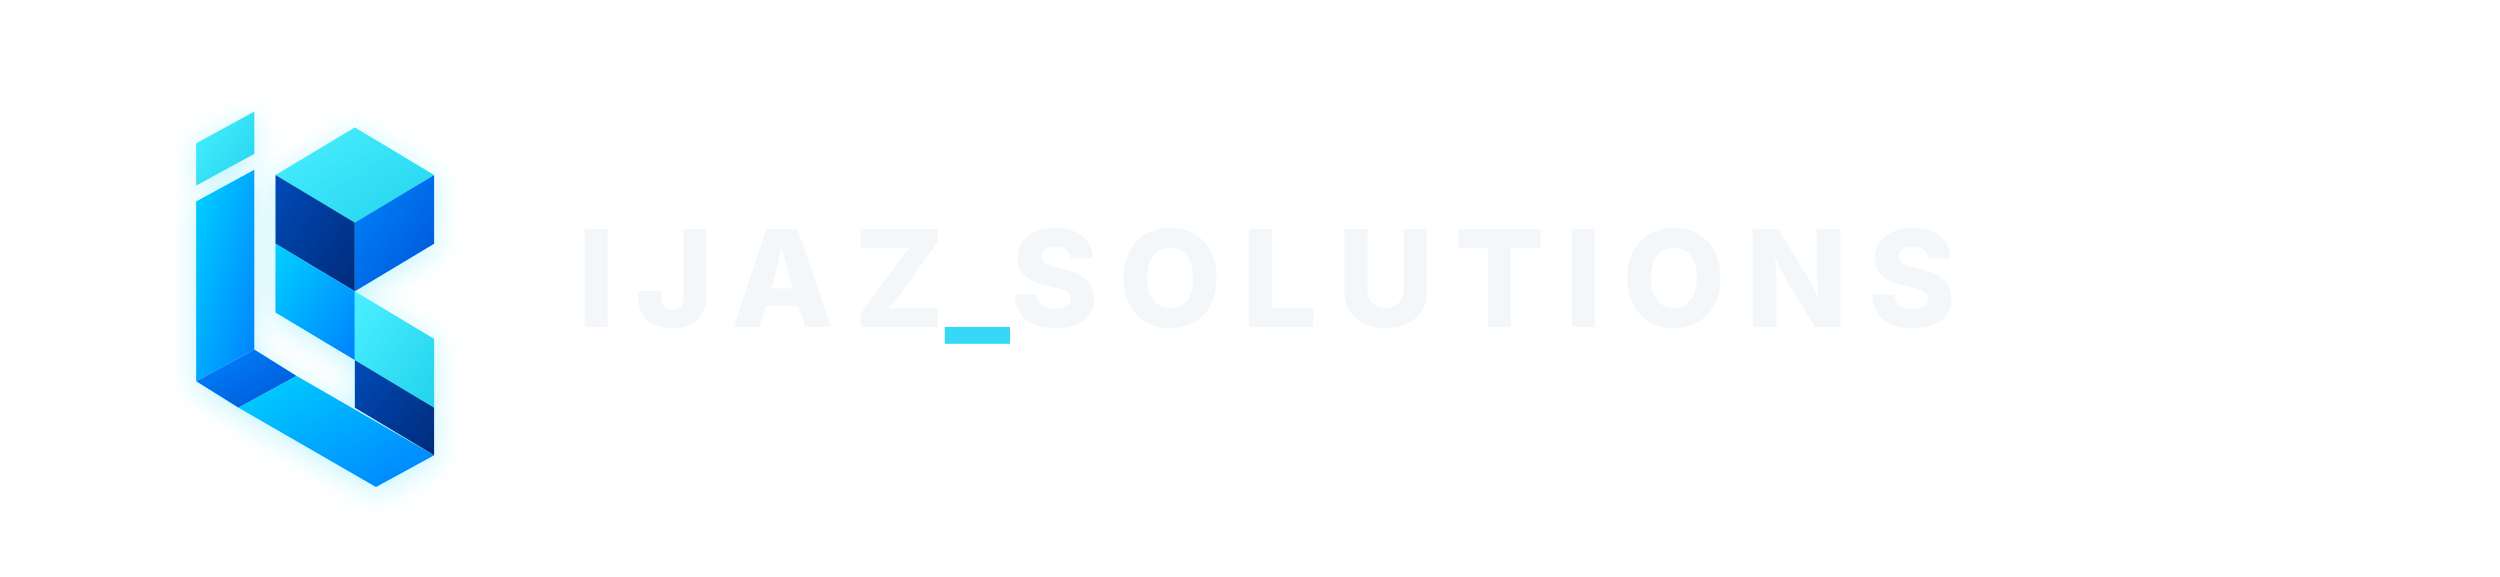
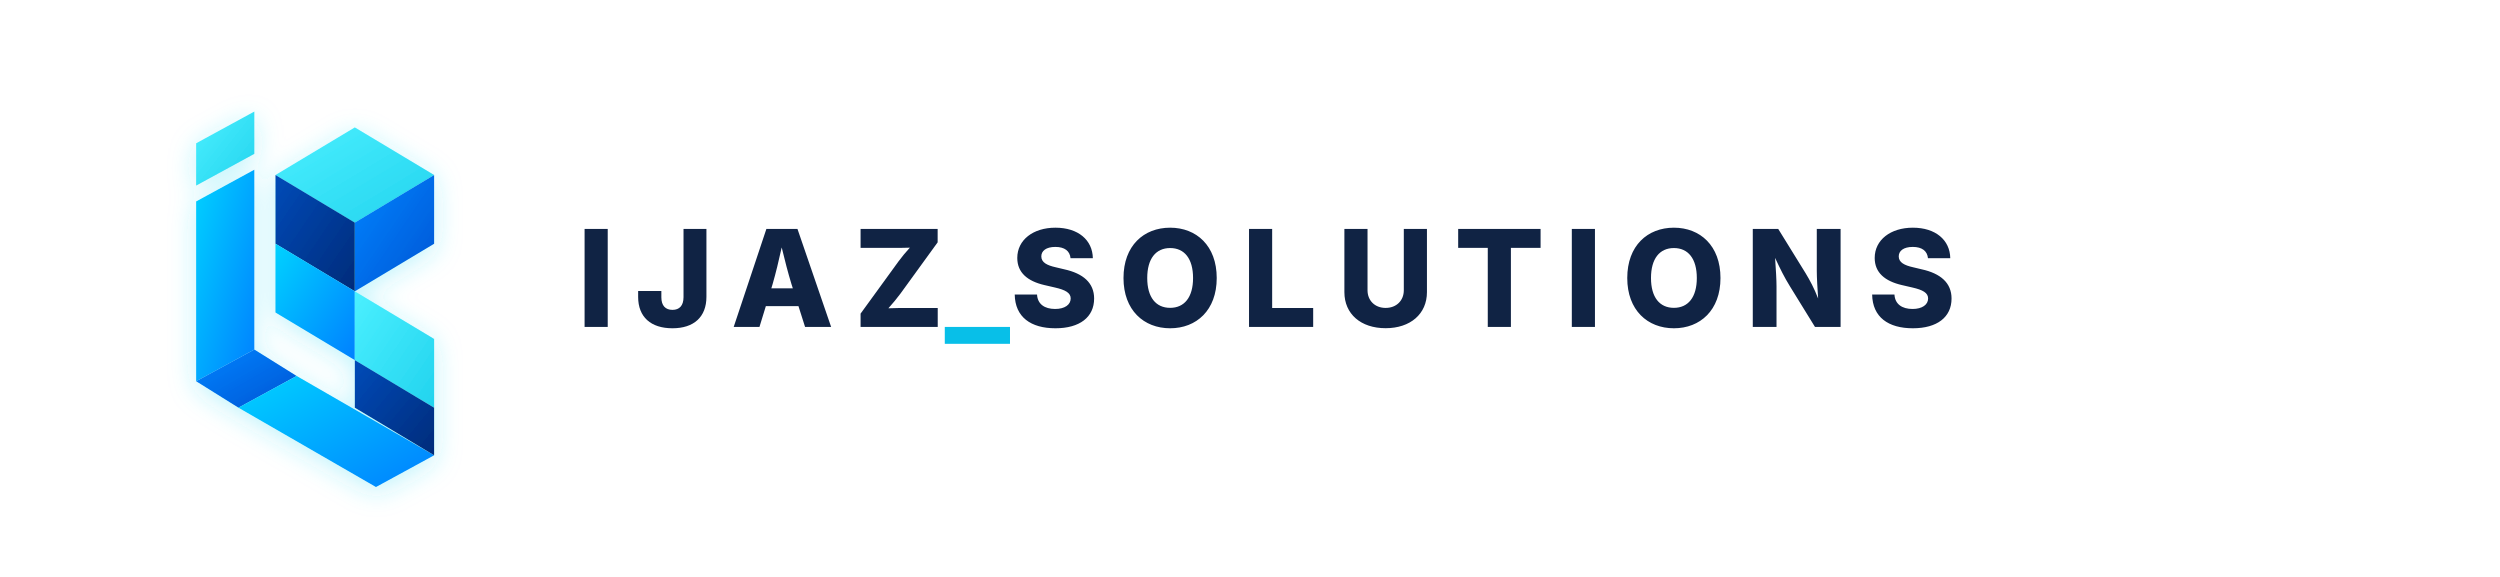
<svg xmlns="http://www.w3.org/2000/svg" viewBox="0 0 520 120" width="100%" height="100%" fill="none">
  <defs>
    <linearGradient id="logoCyanTop" x1="0%" y1="0%" x2="100%" y2="100%">
      <stop offset="0%" stop-color="#4BF0FF" />
      <stop offset="100%" stop-color="#22D3EE" />
    </linearGradient>
    <linearGradient id="logoCyanMid" x1="0%" y1="0%" x2="100%" y2="100%">
      <stop offset="0%" stop-color="#00D2FF" />
      <stop offset="100%" stop-color="#0080FF" />
    </linearGradient>
    <linearGradient id="logoBlueMid" x1="0%" y1="0%" x2="100%" y2="100%">
      <stop offset="0%" stop-color="#0084FF" />
      <stop offset="100%" stop-color="#0055D4" />
    </linearGradient>
    <linearGradient id="logoBlueDark" x1="0%" y1="0%" x2="100%" y2="100%">
      <stop offset="0%" stop-color="#004BB8" />
      <stop offset="100%" stop-color="#002B7A" />
    </linearGradient>
    <filter id="logoGlow" x="-20%" y="-20%" width="140%" height="140%">
      <feDropShadow dx="0" dy="2" stdDeviation="5" flood-color="#35D9F5" flood-opacity="0.3" />
    </filter>
  </defs>
  <g transform="translate(10, 10) scale(0.55)" filter="url(#logoGlow)">
    <polygon points="56,36 78,24 78,40 56,52" fill="url(#logoCyanTop)" />
    <polygon points="56,58 78,46 78,114 56,126" fill="url(#logoCyanMid)" />
    <polygon points="56,126 78,114 94,124 72,136" fill="url(#logoBlueMid)" />
    <polygon points="86,48 116,30 146,48 116,66" fill="url(#logoCyanTop)" />
    <polygon points="146,48 146,74 116,92 116,66" fill="url(#logoBlueMid)" />
    <polygon points="116,66 116,92 86,74 86,48" fill="url(#logoBlueDark)" />
    <polygon points="86,74 116,92 116,118 86,100" fill="url(#logoCyanMid)" />
    <polygon points="116,92 146,110 146,136 116,118" fill="url(#logoCyanTop)" />
    <polygon points="72,136 94,124 146,154 124,166" fill="url(#logoCyanMid)" />
    <polygon points="116,118 146,136 146,154 116,136" fill="url(#logoBlueDark)" />
  </g>
  <g font-family="'Plus Jakarta Sans', -apple-system, sans-serif" font-weight="800" font-size="28" letter-spacing="4">
-     <text x="120" y="68" fill="#F4F7FA">IJAZ<tspan fill="#35D9F5">_</tspan>SOLUTIONS</text>
+     <text x="120" y="68" fill="#102344">IJAZ<tspan fill="#08BFE8">_</tspan>SOLUTIONS</text>
  </g>
</svg>
